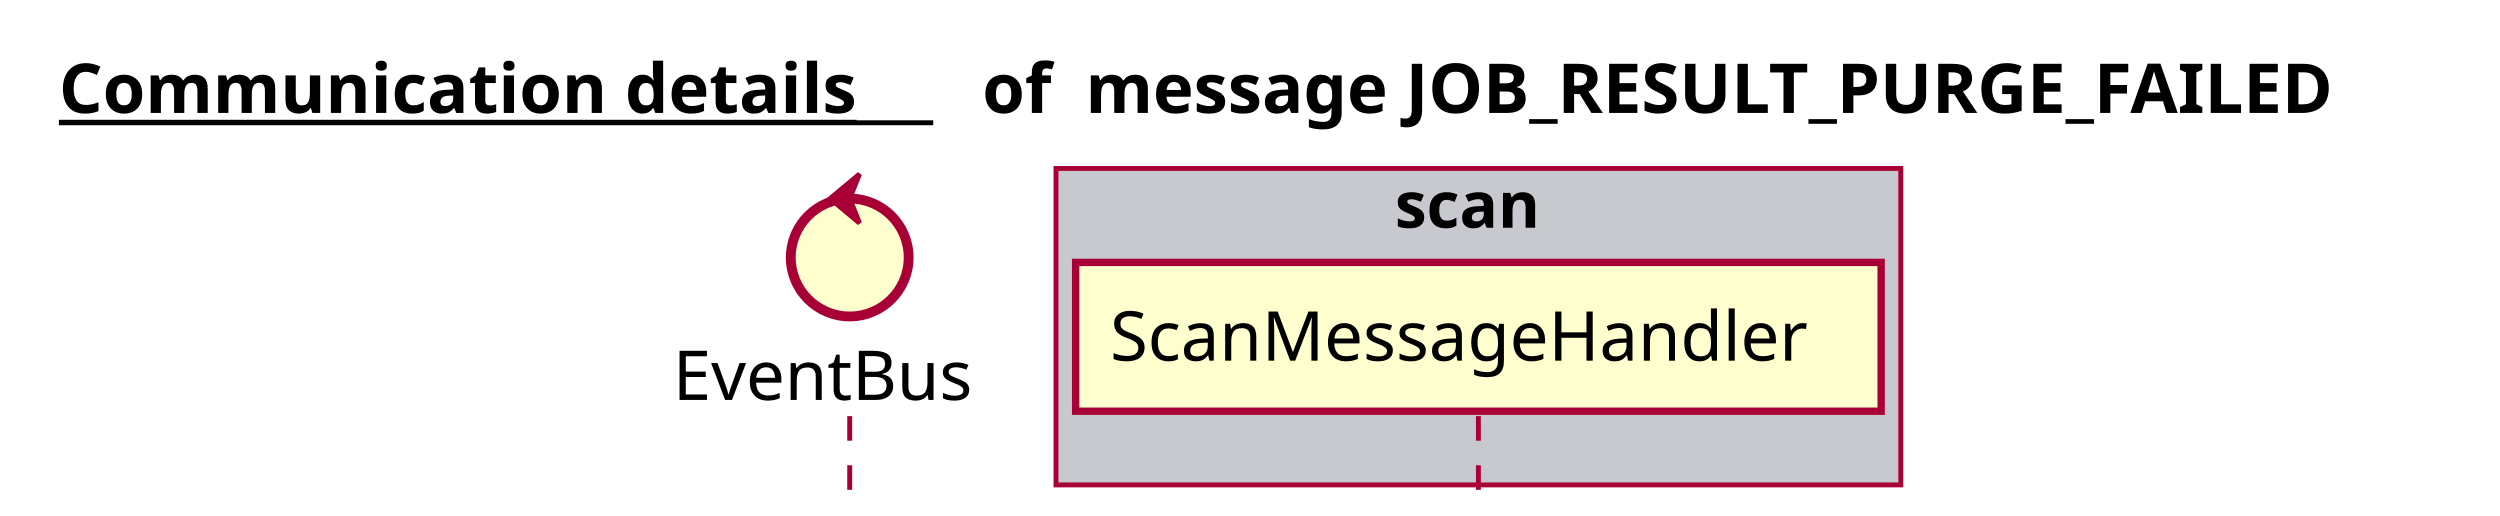
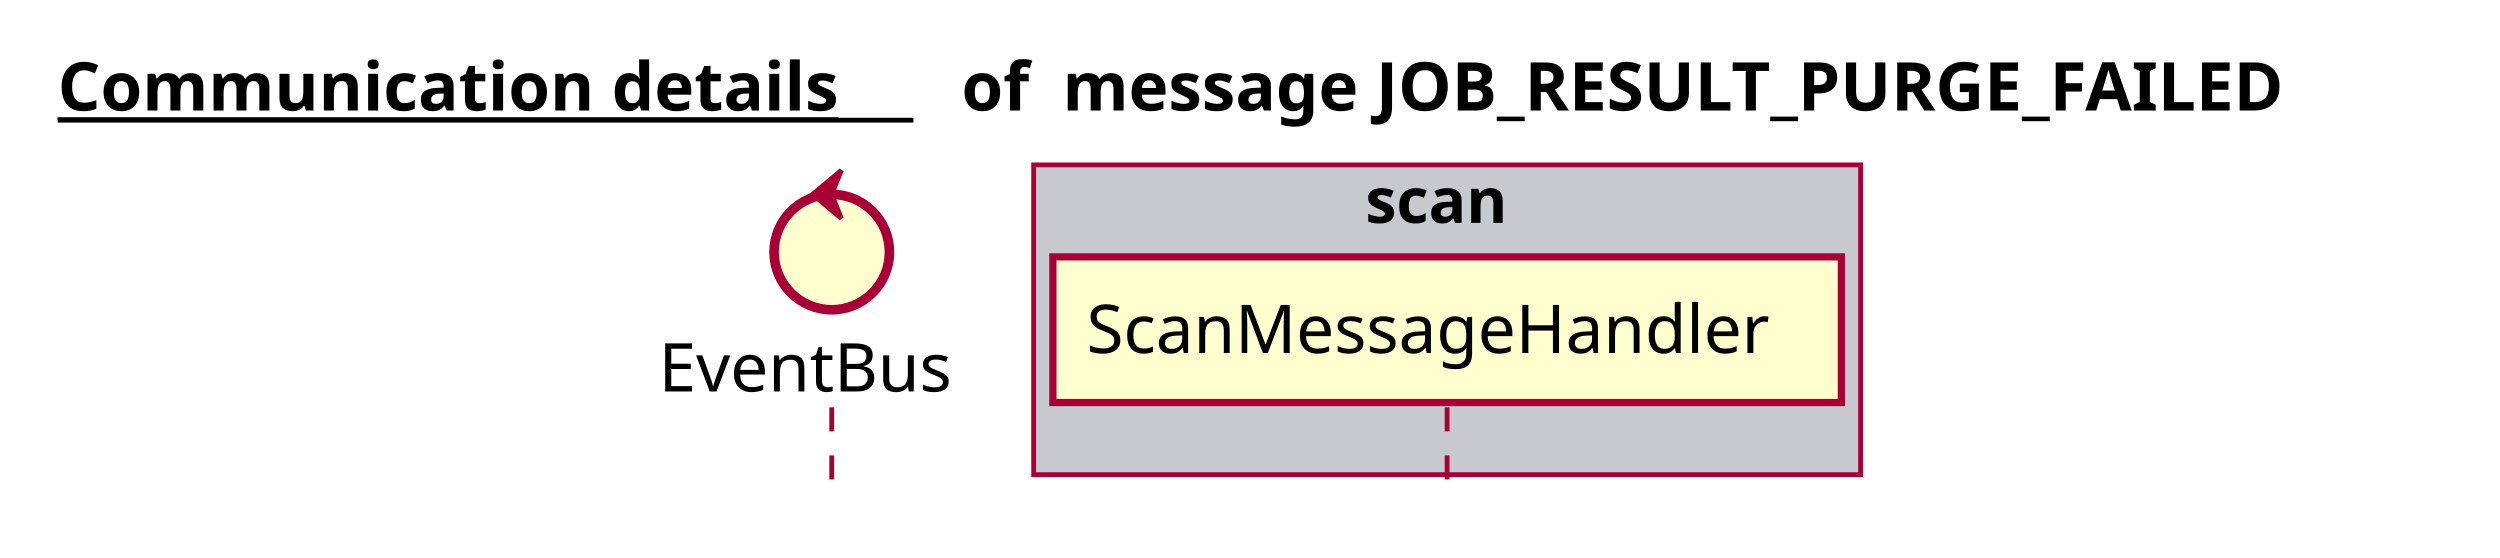
- <svg xmlns="http://www.w3.org/2000/svg" contentScriptType="application/ecmascript" contentStyleType="text/css" height="105px" preserveAspectRatio="none" style="width:509px;height:105px;" version="1.1" viewBox="0 0 509 105" width="509px" zoomAndPan="magnify">
+ <svg xmlns="http://www.w3.org/2000/svg" contentScriptType="application/ecmascript" contentStyleType="text/css" height="116px" preserveAspectRatio="none" style="width:520px;height:116px;" version="1.1" viewBox="0 0 520 116" width="520px" zoomAndPan="magnify">
  <defs />
  <g>
    <text fill="#000000" font-family="sans-serif" font-size="14" font-weight="bold" lengthAdjust="spacingAndGlyphs" text-decoration="underline" textLength="178" x="12" y="22.995">Communication details</text>
    <line style="stroke: #000000; stroke-width: 1.0;" x1="12" x2="190" y1="24.995" y2="24.995" />
    <text fill="#000000" font-family="sans-serif" font-size="14" font-weight="bold" lengthAdjust="spacingAndGlyphs" textLength="16" x="200" y="22.995">of</text>
    <text fill="#000000" font-family="sans-serif" font-size="14" font-weight="bold" lengthAdjust="spacingAndGlyphs" textLength="287" x="221" y="22.995">message JOB_RESULT_PURGE_FAILED</text>
    <rect fill="#C8C8CF" height="64.43" style="stroke: #A80036; stroke-width: 1.0;" width="172" x="215" y="34.297" />
    <text fill="#000000" font-family="sans-serif" font-size="13" font-weight="bold" lengthAdjust="spacingAndGlyphs" textLength="34" x="284" y="46.364">scan</text>
    <line style="stroke: #A80036; stroke-width: 1.0; stroke-dasharray: 5.0,5.0;" x1="173" x2="173" y1="84.727" y2="104.727" />
    <line style="stroke: #A80036; stroke-width: 1.0; stroke-dasharray: 5.0,5.0;" x1="301" x2="301" y1="84.727" y2="104.727" />
    <text fill="#000000" font-family="sans-serif" font-size="14" lengthAdjust="spacingAndGlyphs" textLength="66" x="137" y="81.425">EventBus</text>
    <ellipse cx="173" cy="52.43" fill="#FEFECE" rx="12" ry="12" style="stroke: #A80036; stroke-width: 2.0;" />
    <polygon fill="#A80036" points="169,40.43,175,35.43,173,40.43,175,45.43,169,40.43" style="stroke: #A80036; stroke-width: 1.0;" />
    <rect fill="#FEFECE" height="30.297" style="stroke: #A80036; stroke-width: 1.5;" width="164" x="219" y="53.43" />
    <text fill="#000000" font-family="sans-serif" font-size="14" lengthAdjust="spacingAndGlyphs" textLength="150" x="226" y="73.425">ScanMessageHandler</text>
  </g>
</svg>
